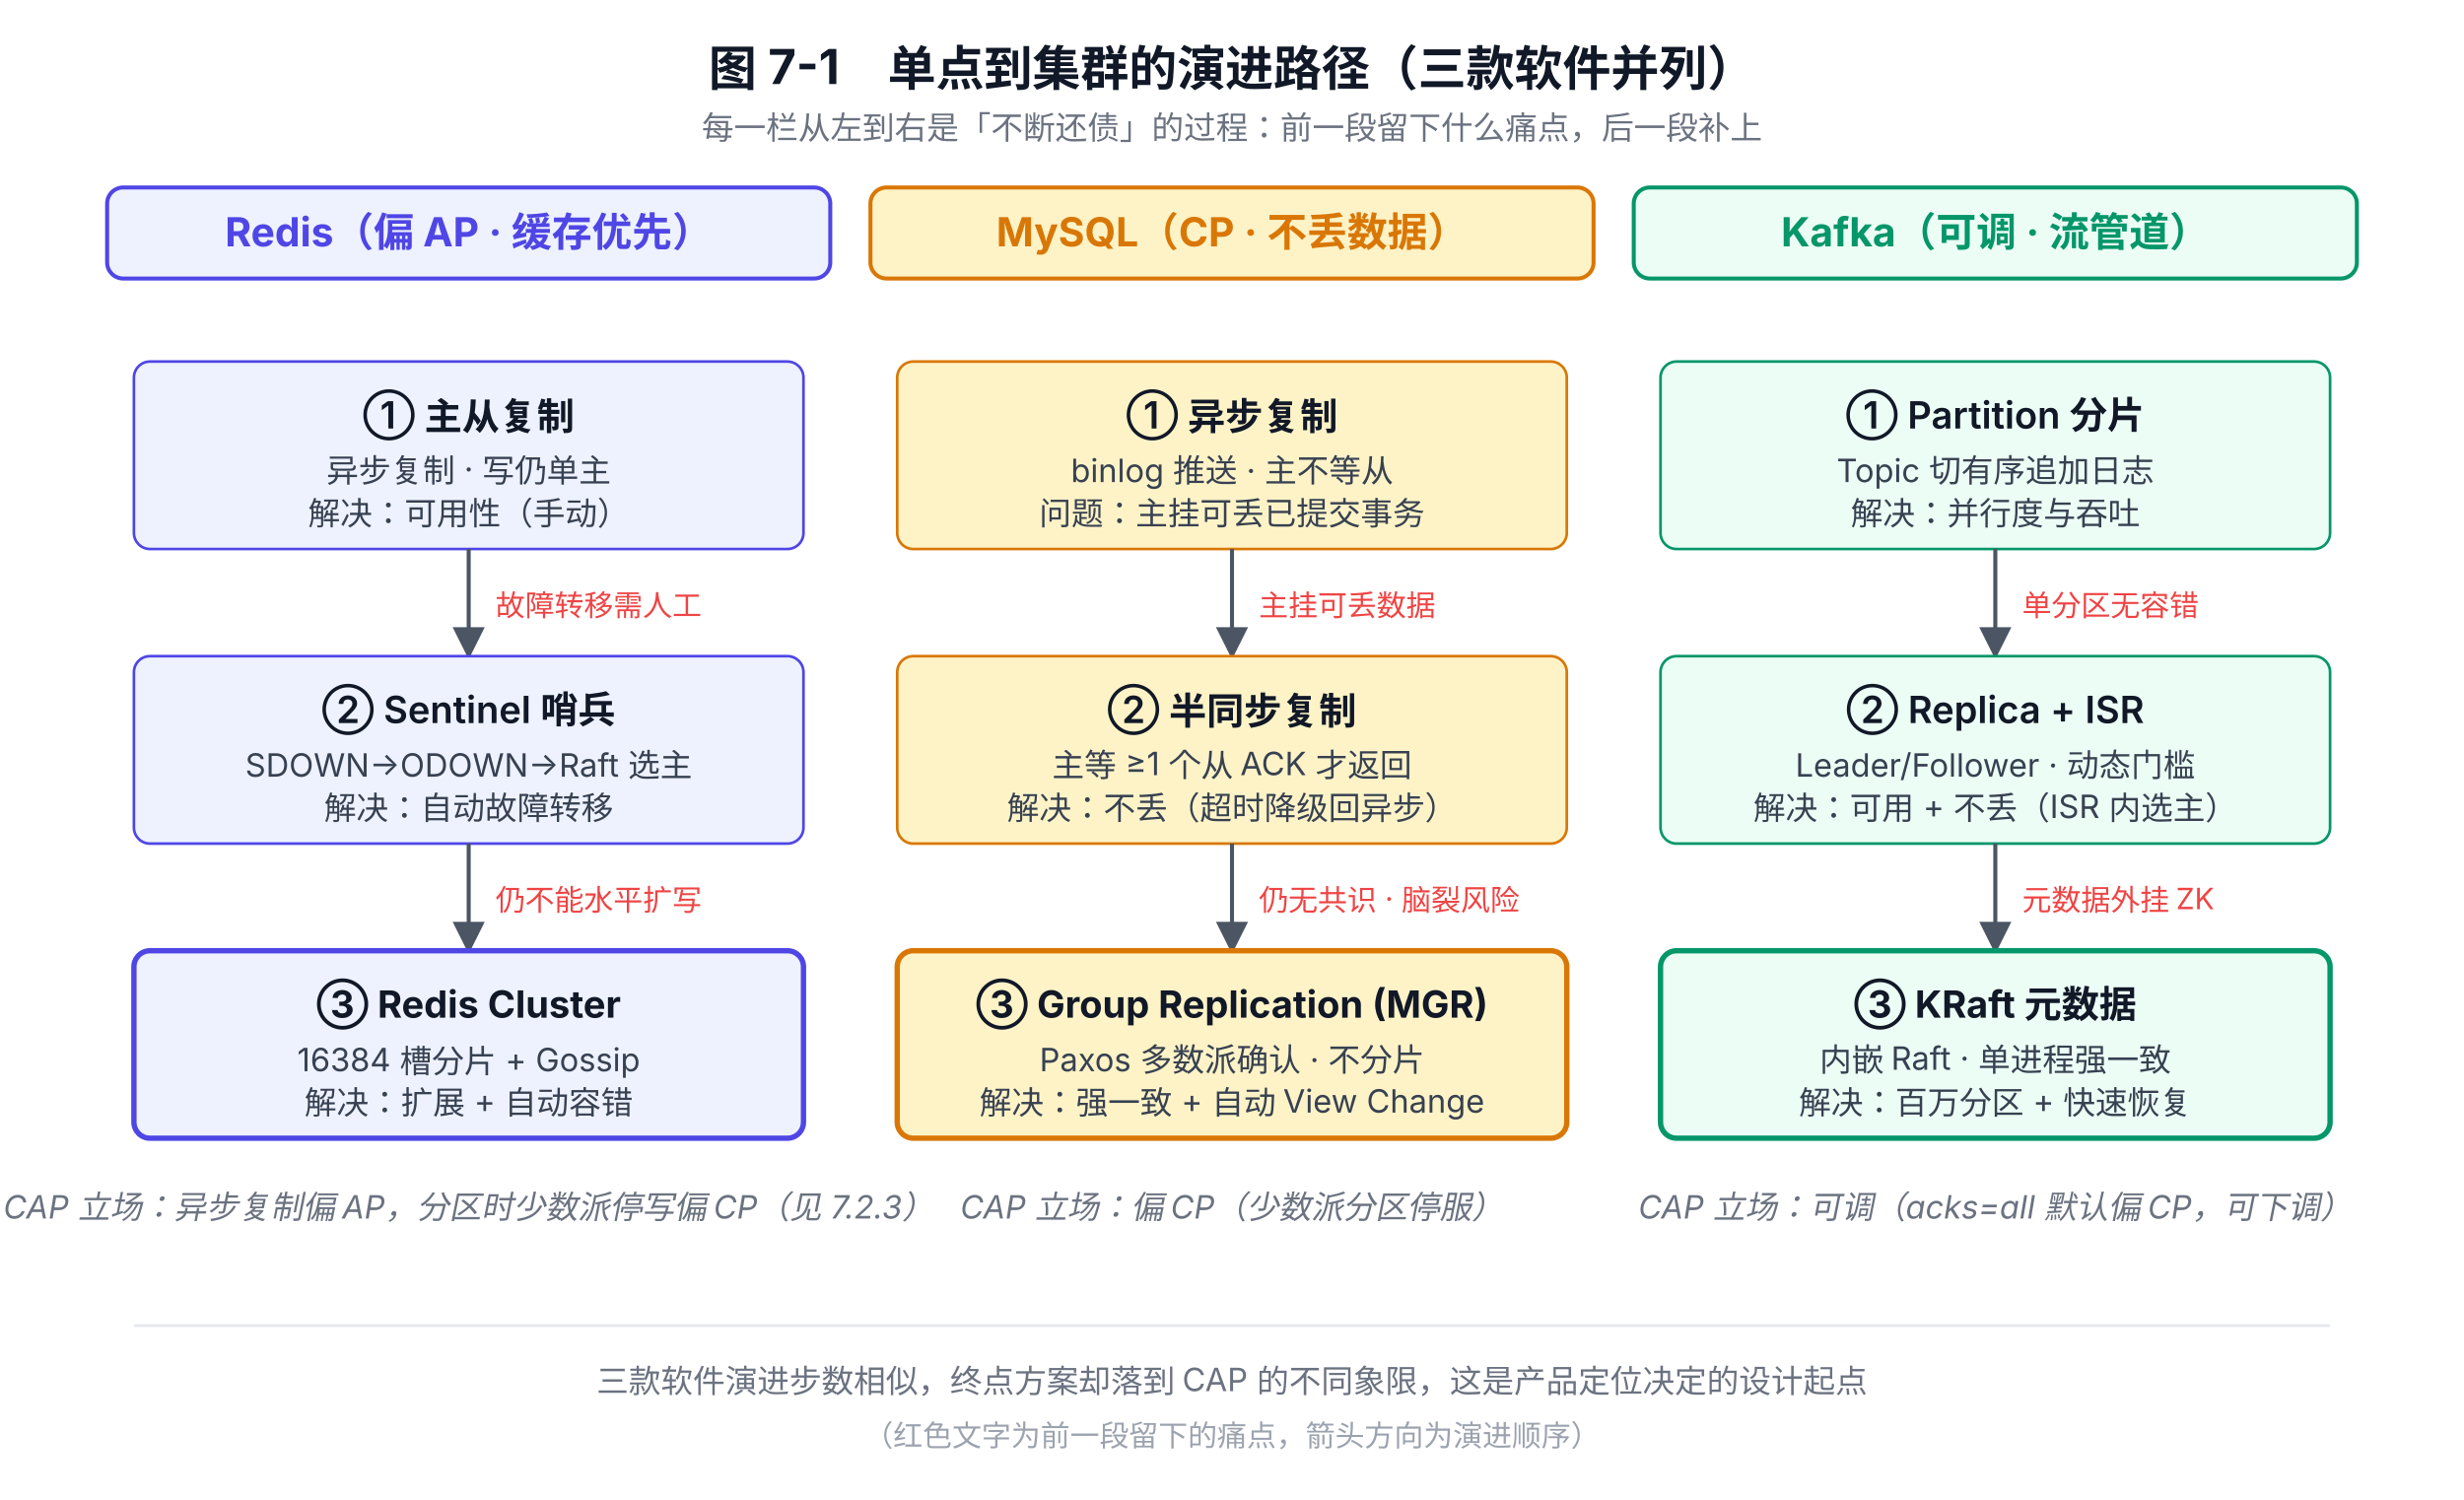
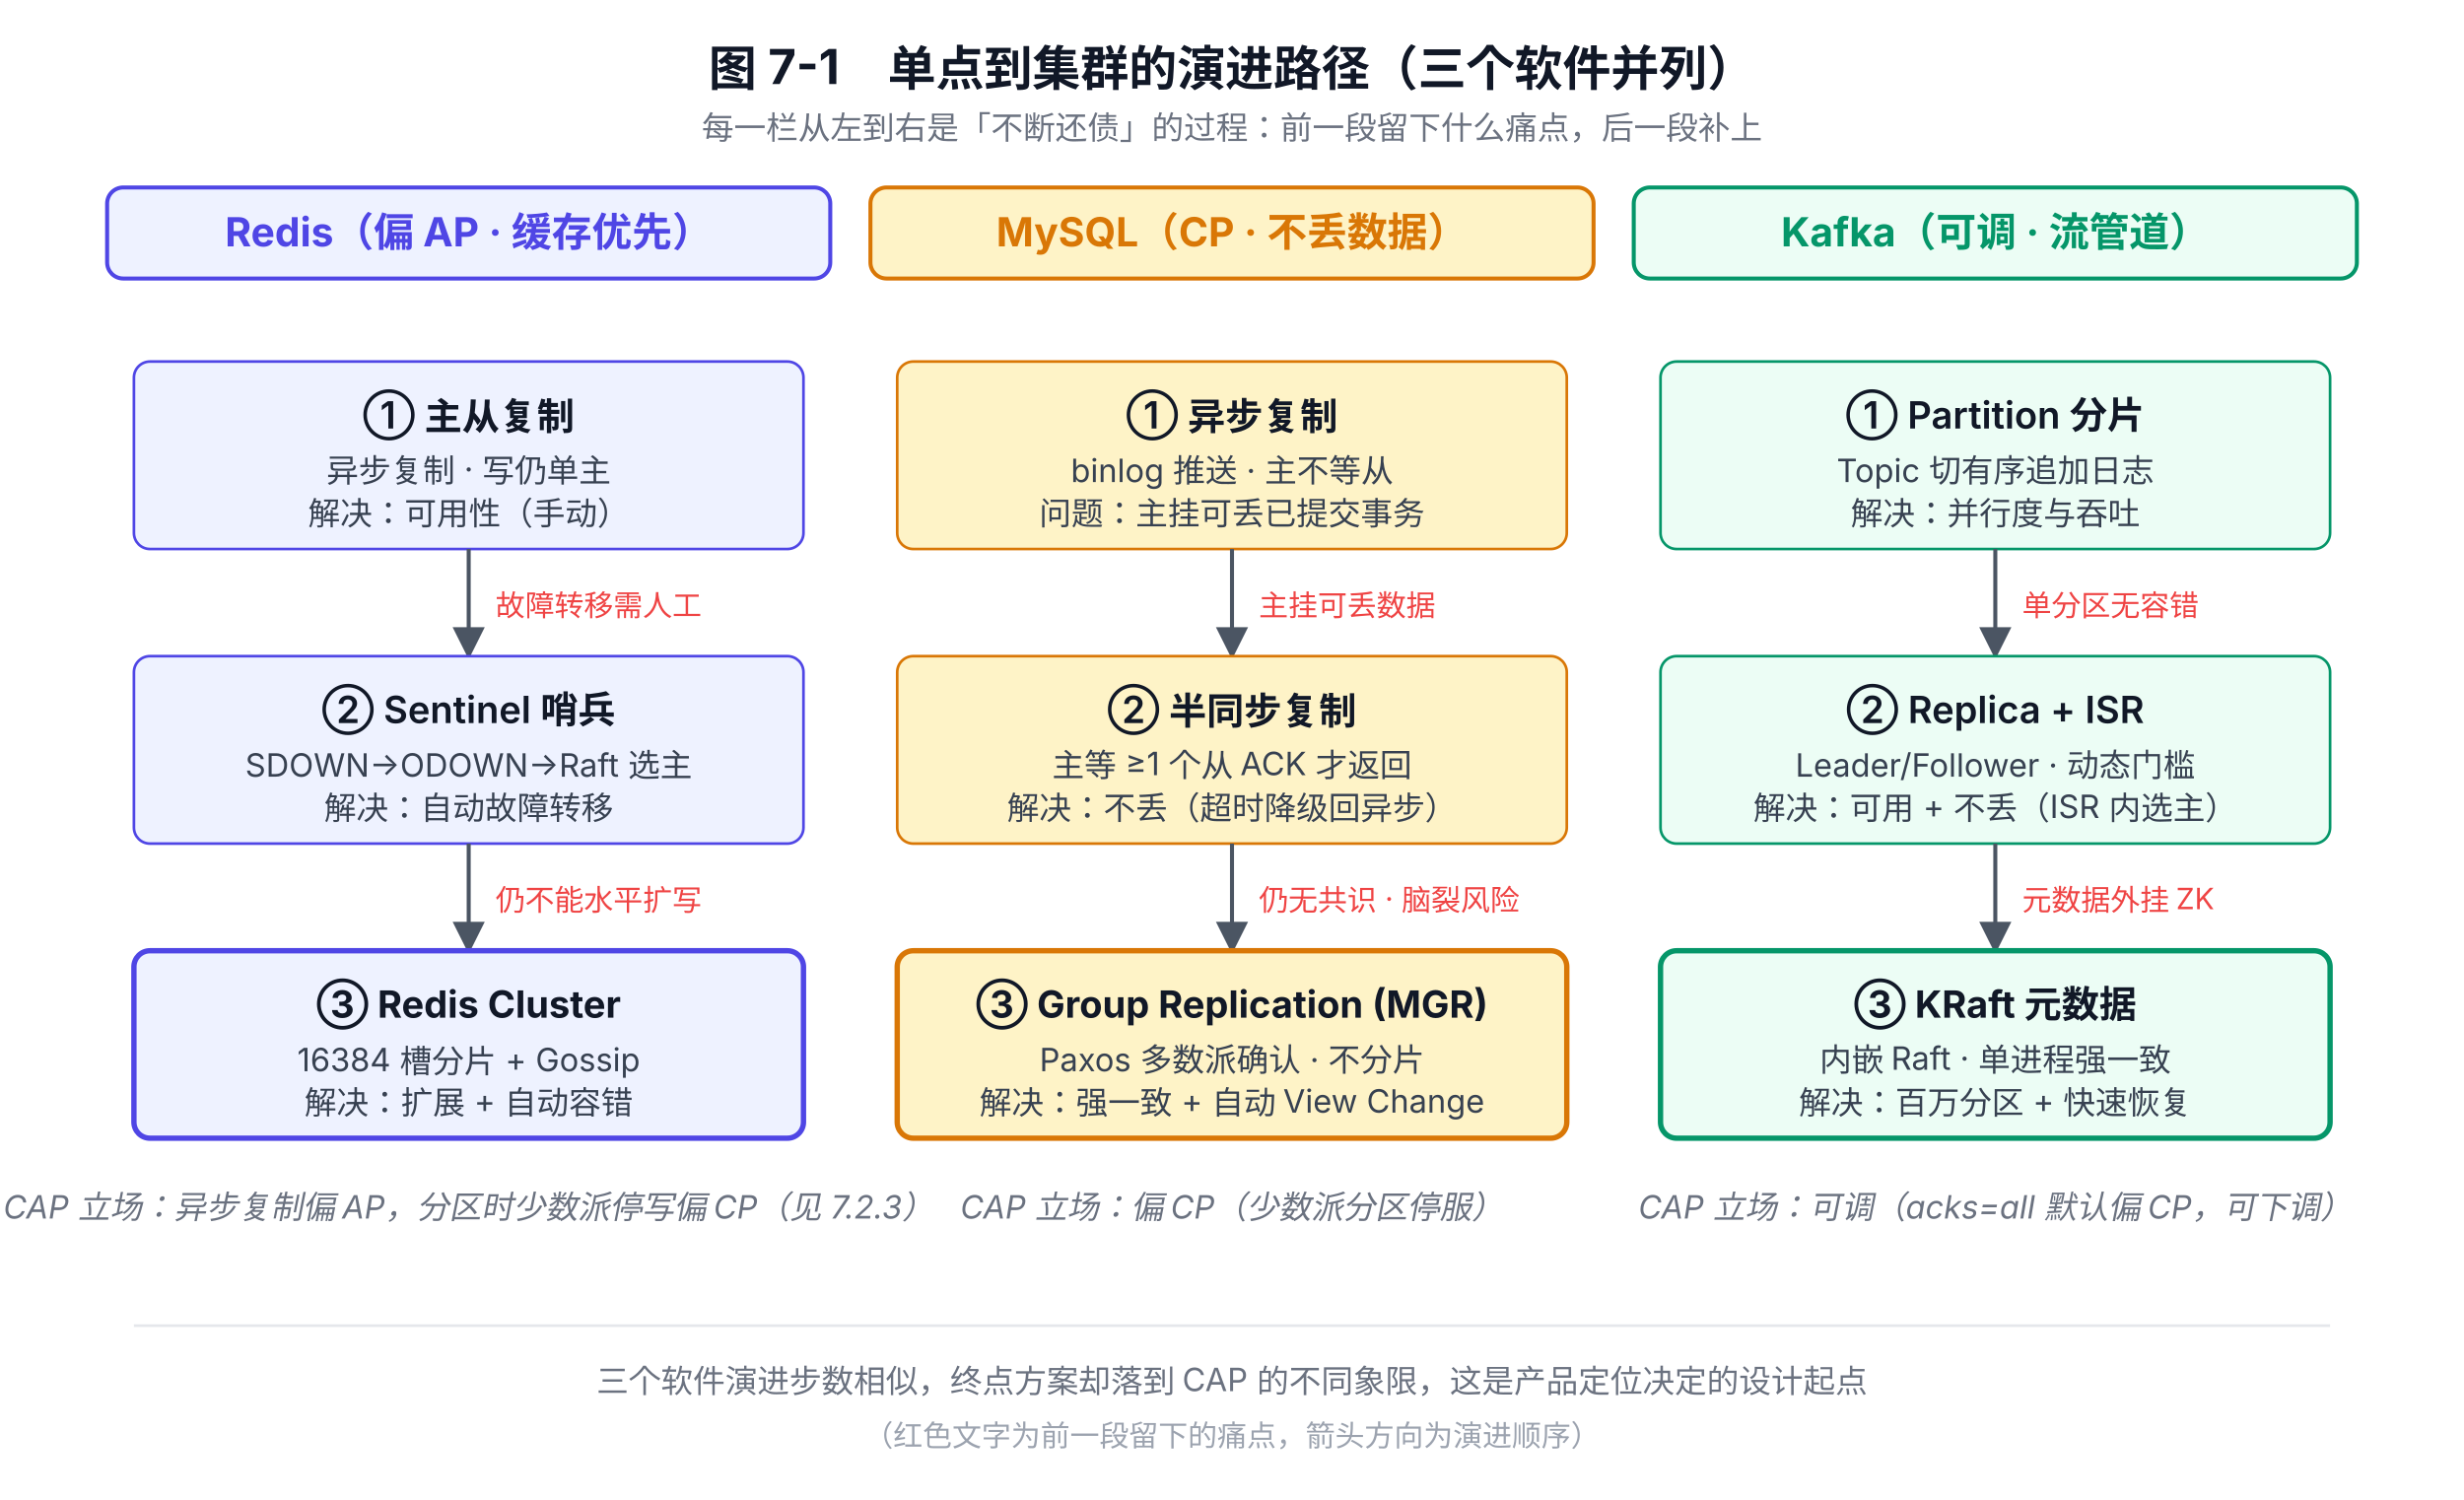
<svg xmlns="http://www.w3.org/2000/svg" viewBox="0 0 920 560" font-family="system-ui, -apple-system, 'PingFang SC', 'Microsoft YaHei', sans-serif">
  <defs>
    <marker id="arrow-gray" viewBox="0 0 10 10" refX="9" refY="5" markerWidth="8" markerHeight="8" orient="auto-start-reverse">
      <path d="M0,0 L10,5 L0,10 z" fill="#4B5563" />
    </marker>
    <marker id="arrow-red" viewBox="0 0 10 10" refX="9" refY="5" markerWidth="8" markerHeight="8" orient="auto-start-reverse">
      <path d="M0,0 L10,5 L0,10 z" fill="#EF4444" />
    </marker>
  </defs>
-   <text x="460" y="32" text-anchor="middle" font-size="18" font-weight="700" fill="#111827">图 7-1　单点到集群的演进路径（三款软件并列）</text>
+   <text x="460" y="32" text-anchor="middle" font-size="18" font-weight="700" fill="#111827">图 7-1　单点到集群的演进路径（三个软件并列）</text>
  <text x="460" y="52" text-anchor="middle" font-size="12" fill="#6B7280">每一栏从左到右是「不断还债」的过程：前一段留下什么痛点，后一段补上</text>
  <rect x="40" y="70" width="270" height="34" rx="6" fill="#EEF2FF" stroke="#4F46E5" stroke-width="1.5" />
  <text x="175" y="92" text-anchor="middle" font-size="15" font-weight="700" fill="#4F46E5">Redis（偏 AP · 缓存优先）</text>
  <rect x="325" y="70" width="270" height="34" rx="6" fill="#FEF3C7" stroke="#D97706" stroke-width="1.5" />
  <text x="460" y="92" text-anchor="middle" font-size="15" font-weight="700" fill="#D97706">MySQL（CP · 不丢数据）</text>
  <rect x="610" y="70" width="270" height="34" rx="6" fill="#ECFDF5" stroke="#059669" stroke-width="1.5" />
  <text x="745" y="92" text-anchor="middle" font-size="15" font-weight="700" fill="#059669">Kafka（可调 · 流管道）</text>
  <rect x="50" y="135" width="250" height="70" rx="6" fill="#EEF2FF" stroke="#4F46E5" />
  <text x="175" y="160" text-anchor="middle" font-size="14" font-weight="600" fill="#111827">① 主从复制</text>
  <text x="175" y="180" text-anchor="middle" font-size="12" fill="#374151">异步复制 · 写仍单主</text>
  <text x="175" y="196" text-anchor="middle" font-size="12" fill="#374151">解决：可用性（手动）</text>
  <line x1="175" y1="205" x2="175" y2="245" stroke="#4B5563" stroke-width="1.5" marker-end="url(#arrow-gray)" />
  <text x="185" y="230" font-size="11" fill="#EF4444">故障转移需人工</text>
  <rect x="50" y="245" width="250" height="70" rx="6" fill="#EEF2FF" stroke="#4F46E5" />
  <text x="175" y="270" text-anchor="middle" font-size="14" font-weight="600" fill="#111827">② Sentinel 哨兵</text>
  <text x="175" y="290" text-anchor="middle" font-size="12" fill="#374151">SDOWN→ODOWN→Raft 选主</text>
  <text x="175" y="306" text-anchor="middle" font-size="12" fill="#374151">解决：自动故障转移</text>
  <line x1="175" y1="315" x2="175" y2="355" stroke="#4B5563" stroke-width="1.5" marker-end="url(#arrow-gray)" />
  <text x="185" y="340" font-size="11" fill="#EF4444">仍不能水平扩写</text>
  <rect x="50" y="355" width="250" height="70" rx="6" fill="#EEF2FF" stroke="#4F46E5" stroke-width="2" />
  <text x="175" y="380" text-anchor="middle" font-size="14" font-weight="700" fill="#111827">③ Redis Cluster</text>
  <text x="175" y="400" text-anchor="middle" font-size="12" fill="#374151">16384 槽分片 + Gossip</text>
  <text x="175" y="416" text-anchor="middle" font-size="12" fill="#374151">解决：扩展 + 自动容错</text>
  <text x="175" y="455" text-anchor="middle" font-size="12" font-style="italic" fill="#6B7280">CAP 立场：异步复制偏 AP，分区时少数派停写偏 CP（见 7.2.3）</text>
  <rect x="335" y="135" width="250" height="70" rx="6" fill="#FEF3C7" stroke="#D97706" />
  <text x="460" y="160" text-anchor="middle" font-size="14" font-weight="600" fill="#111827">① 异步复制</text>
  <text x="460" y="180" text-anchor="middle" font-size="12" fill="#374151">binlog 推送 · 主不等从</text>
  <text x="460" y="196" text-anchor="middle" font-size="12" fill="#374151">问题：主挂可丢已提交事务</text>
  <line x1="460" y1="205" x2="460" y2="245" stroke="#4B5563" stroke-width="1.5" marker-end="url(#arrow-gray)" />
  <text x="470" y="230" font-size="11" fill="#EF4444">主挂可丢数据</text>
  <rect x="335" y="245" width="250" height="70" rx="6" fill="#FEF3C7" stroke="#D97706" />
  <text x="460" y="270" text-anchor="middle" font-size="14" font-weight="600" fill="#111827">② 半同步复制</text>
  <text x="460" y="290" text-anchor="middle" font-size="12" fill="#374151">主等 ≥1 个从 ACK 才返回</text>
  <text x="460" y="306" text-anchor="middle" font-size="12" fill="#374151">解决：不丢（超时降级回异步）</text>
  <line x1="460" y1="315" x2="460" y2="355" stroke="#4B5563" stroke-width="1.5" marker-end="url(#arrow-gray)" />
  <text x="470" y="340" font-size="11" fill="#EF4444">仍无共识 · 脑裂风险</text>
  <rect x="335" y="355" width="250" height="70" rx="6" fill="#FEF3C7" stroke="#D97706" stroke-width="2" />
  <text x="460" y="380" text-anchor="middle" font-size="14" font-weight="700" fill="#111827">③ Group Replication (MGR)</text>
  <text x="460" y="400" text-anchor="middle" font-size="12" fill="#374151">Paxos 多数派确认 · 不分片</text>
  <text x="460" y="416" text-anchor="middle" font-size="12" fill="#374151">解决：强一致 + 自动 View Change</text>
  <text x="460" y="455" text-anchor="middle" font-size="12" font-style="italic" fill="#6B7280">CAP 立场：偏 CP（少数派分区停服）</text>
  <rect x="620" y="135" width="250" height="70" rx="6" fill="#ECFDF5" stroke="#059669" />
  <text x="745" y="160" text-anchor="middle" font-size="14" font-weight="600" fill="#111827">① Partition 分片</text>
  <text x="745" y="180" text-anchor="middle" font-size="12" fill="#374151">Topic 切有序追加日志</text>
  <text x="745" y="196" text-anchor="middle" font-size="12" fill="#374151">解决：并行度与吞吐</text>
  <line x1="745" y1="205" x2="745" y2="245" stroke="#4B5563" stroke-width="1.5" marker-end="url(#arrow-gray)" />
  <text x="755" y="230" font-size="11" fill="#EF4444">单分区无容错</text>
  <rect x="620" y="245" width="250" height="70" rx="6" fill="#ECFDF5" stroke="#059669" />
  <text x="745" y="270" text-anchor="middle" font-size="14" font-weight="600" fill="#111827">② Replica + ISR</text>
  <text x="745" y="290" text-anchor="middle" font-size="12" fill="#374151">Leader/Follower · 动态门槛</text>
  <text x="745" y="306" text-anchor="middle" font-size="12" fill="#374151">解决：可用 + 不丢（ISR 内选主）</text>
  <line x1="745" y1="315" x2="745" y2="355" stroke="#4B5563" stroke-width="1.5" marker-end="url(#arrow-gray)" />
  <text x="755" y="340" font-size="11" fill="#EF4444">元数据外挂 ZK</text>
  <rect x="620" y="355" width="250" height="70" rx="6" fill="#ECFDF5" stroke="#059669" stroke-width="2" />
  <text x="745" y="380" text-anchor="middle" font-size="14" font-weight="700" fill="#111827">③ KRaft 元数据</text>
  <text x="745" y="400" text-anchor="middle" font-size="12" fill="#374151">内嵌 Raft · 单进程强一致</text>
  <text x="745" y="416" text-anchor="middle" font-size="12" fill="#374151">解决：百万分区 + 快速恢复</text>
  <text x="745" y="455" text-anchor="middle" font-size="12" font-style="italic" fill="#6B7280">CAP 立场：可调（acks=all 默认偏 CP，可下调）</text>
  <line x1="50" y1="495" x2="870" y2="495" stroke="#E5E7EB" stroke-width="1" />
  <text x="460" y="520" text-anchor="middle" font-size="12" fill="#6B7280">
-     三款软件演进步数相似，终点方案却落到 CAP 的不同象限，这是产品定位决定的设计起点
+     三个软件演进步数相似，终点方案却落到 CAP 的不同象限，这是产品定位决定的设计起点
  </text>
  <text x="460" y="540" text-anchor="middle" font-size="11" fill="#9CA3AF">（红色文字为前一段留下的痛点，箭头方向为演进顺序）</text>
</svg>
